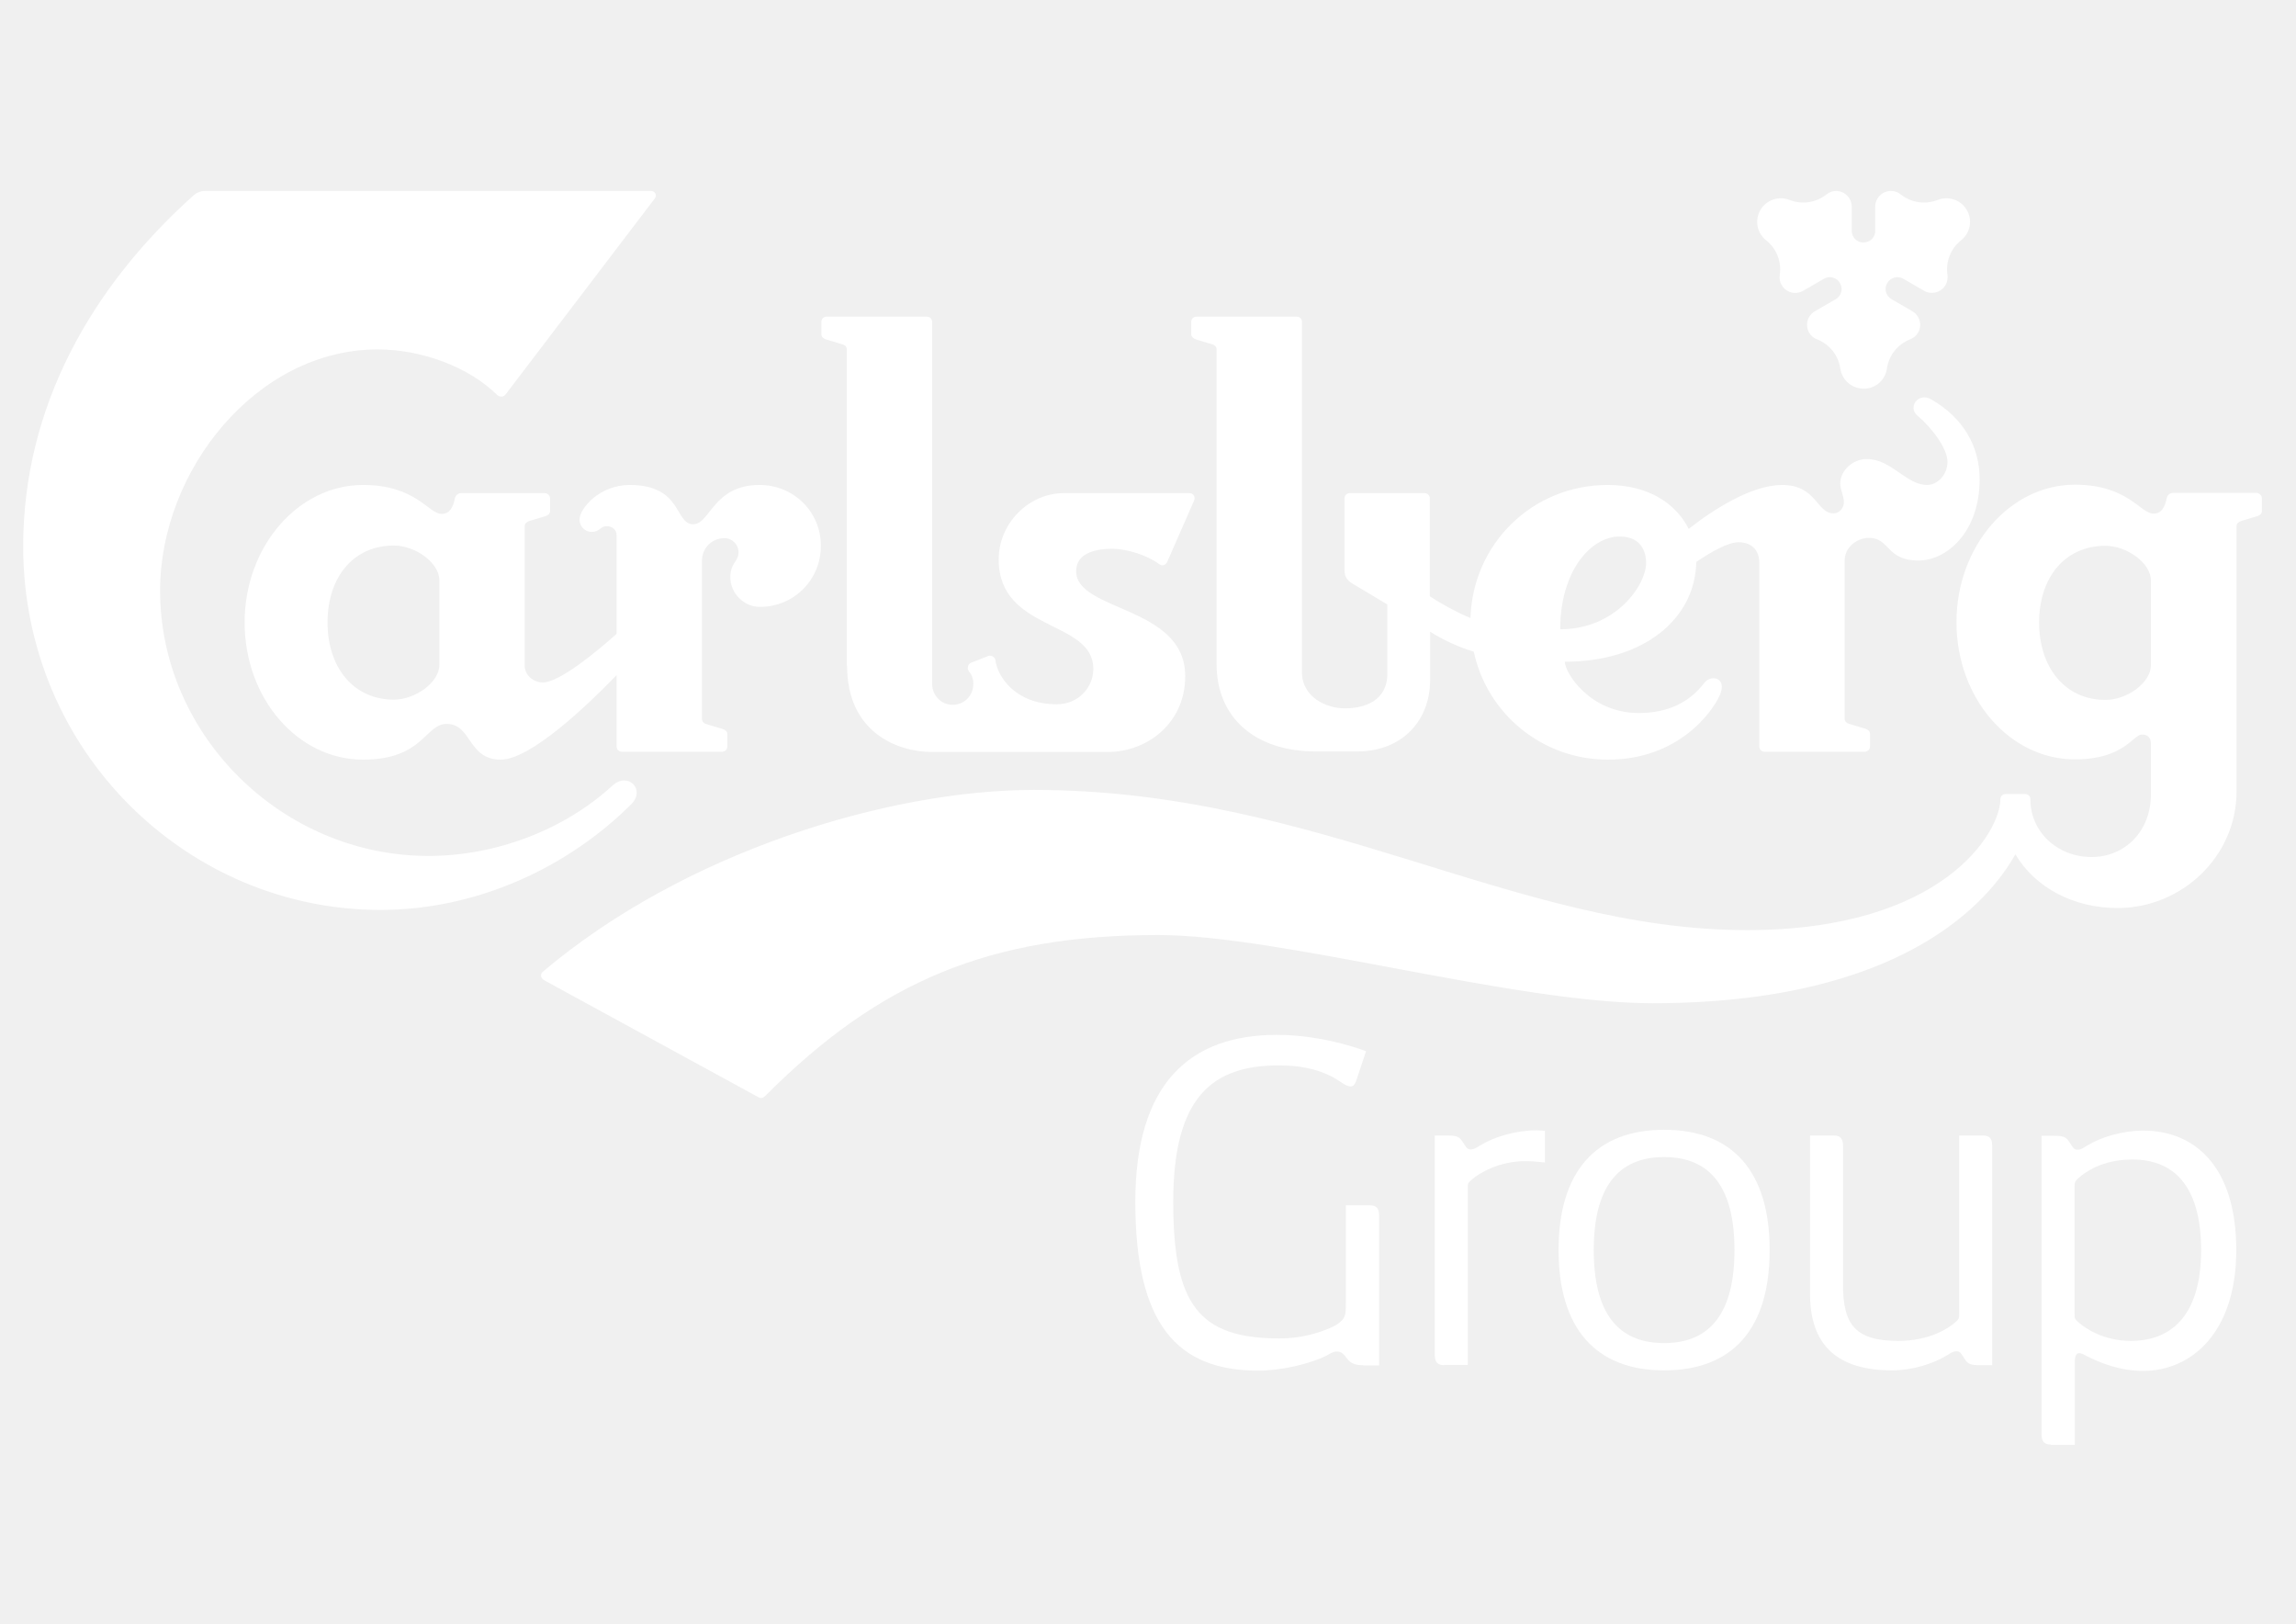
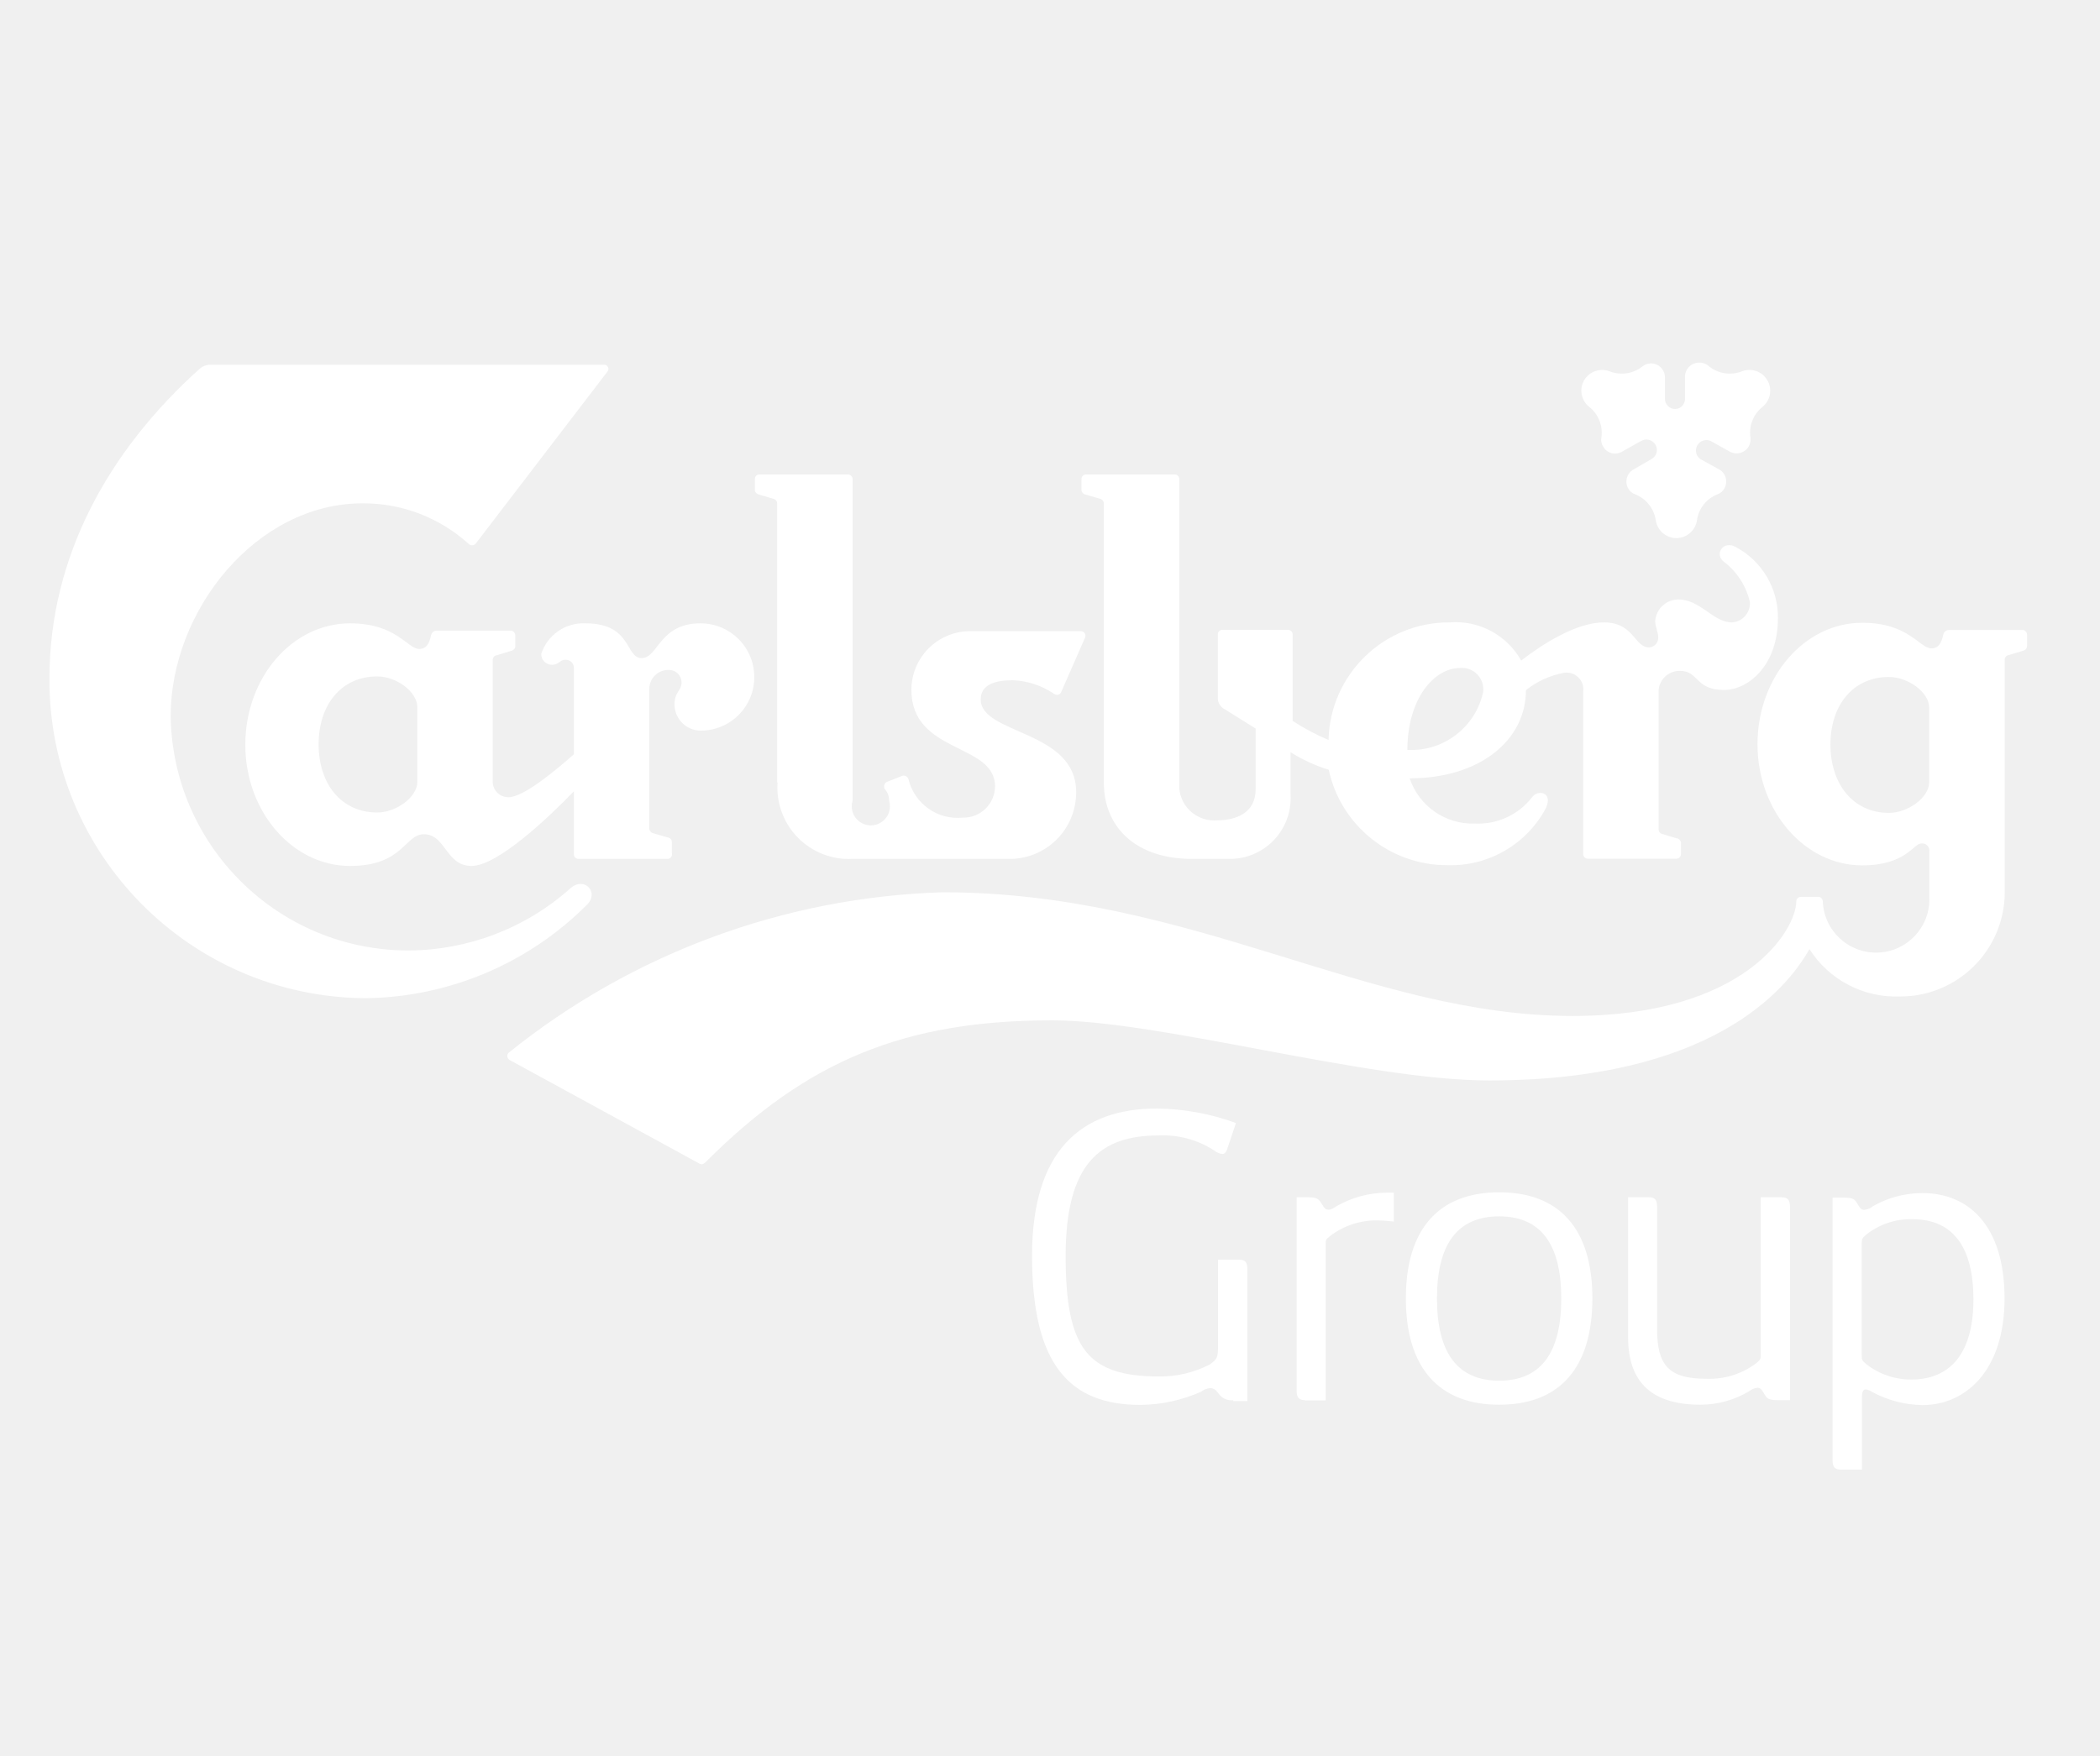
- <svg xmlns="http://www.w3.org/2000/svg" version="1.1" id="Logo" x="0px" y="0px" viewBox="0 0 841.9 595.3" style="enable-background:new 0 0 841.9 595.3;" xml:space="preserve">
-   <style type="text/css">
- 	.st0{fill-rule:evenodd;clip-rule:evenodd;fill:#FFFFFF;}
- 	.st1{fill:#FFFFFF;}
- </style>
+ <svg xmlns="http://www.w3.org/2000/svg" id="Layer_5" data-name="Layer 5" width="110" height="92" viewBox="0 0 110 92">
+   <defs>
+     <style>
+       .cls-1, .cls-2 {
+         fill: #fff;
+       }
+ 
+       .cls-1 {
+         fill-rule: evenodd;
+       }
+     </style>
+   </defs>
  <g>
+     <path class="cls-1" d="M39.51,35.46a2.8,2.8,0,0,1-2.82,2.82,1.38,1.38,0,0,1-1.36-1.36c0-.69.37-.71.37-1.17a.66.66,0,0,0-.64-.65,1,1,0,0,0-1.05,1v7.32a.27.27,0,0,0,.22.24l.72.21c.1,0,.24.1.24.24v.58A.24.24,0,0,1,35,45H30.3a.24.24,0,0,1-.24-.24v-3.3c-1.31,1.36-4,3.91-5.36,3.91s-1.34-1.66-2.5-1.66c-1,0-1.07,1.66-3.87,1.66-3,0-5.48-2.83-5.48-6.35s2.46-6.36,5.48-6.36c2.46,0,3,1.34,3.63,1.34.38,0,.53-.29.62-.72a.3.3,0,0,1,.29-.24h3.88a.25.25,0,0,1,.24.24v.59c0,.14-.14.22-.24.24l-.72.22c-.1,0-.22.1-.22.24V41a.82.82,0,0,0,.83.77c.77,0,2.44-1.38,3.42-2.25V35a.42.42,0,0,0-.46-.43c-.29,0-.31.26-.68.26a.56.56,0,0,1-.57-.57,2.32,2.32,0,0,1,2.32-1.6c2.45,0,2.07,1.82,2.94,1.82s.92-1.82,3.07-1.82A2.81,2.81,0,0,1,39.51,35.46ZM21.86,37.05c0-.8-1.09-1.61-2.1-1.61-1.87,0-3.07,1.47-3.07,3.56s1.2,3.57,3.07,3.57c1,0,2.1-.81,2.1-1.6ZM40.73,41a3.74,3.74,0,0,0,3.93,4h8.12a3.48,3.48,0,0,0,3.59-3.5c0-3.27-5-3-5-4.86,0-.76.75-1,1.67-1a4.12,4.12,0,0,1,2.17.71.24.24,0,0,0,.38-.1l1.25-2.85a.24.24,0,0,0-.22-.33H50.74a3.08,3.08,0,0,0-3,3.07c0,3.37,4.38,2.77,4.38,5.06a1.65,1.65,0,0,1-1.69,1.64,2.65,2.65,0,0,1-2.84-2,.26.26,0,0,0-.33-.19l-.81.32a.27.27,0,0,0-.1.38.85.85,0,0,1,.22.6,1,1,0,1,1-1.91,0V25.1a.24.24,0,0,0-.24-.24H39.78a.23.23,0,0,0-.24.24v.58c0,.14.14.21.24.24l.72.21a.26.26,0,0,1,.21.24V41Zm65.45-7.73v.59a.27.27,0,0,1-.23.24l-.72.22c-.1,0-.22.1-.22.24V46.82a5.47,5.47,0,0,1-5.5,5.39,5.38,5.38,0,0,1-4.73-2.48c-1.23,2.18-5.21,6.88-16.79,6.88-6.39,0-17.23-3.15-22.87-3.15-7.73,0-12.84,2.1-18.15,7.42-.13.13-.22.16-.38.06l-9.89-5.4a.24.24,0,0,1-.06-.38,38.12,38.12,0,0,1,22.73-8.41c13.11,0,22.24,6.48,33,6.48,9.08,0,11.72-4.54,11.72-6a.24.24,0,0,1,.24-.24h.91a.24.24,0,0,1,.24.24,2.79,2.79,0,0,0,5.58-.22V44.62a.38.38,0,0,0-.42-.43c-.41,0-.8,1.15-3.1,1.15-3,0-5.48-2.83-5.48-6.35s2.46-6.36,5.48-6.36c2.46,0,3,1.34,3.63,1.34.38,0,.53-.29.62-.72a.3.3,0,0,1,.29-.24H106A.26.26,0,0,1,106.18,33.26Zm-5.13,3.8c0-.8-1.1-1.6-2.11-1.6-1.86,0-3.06,1.46-3.06,3.54s1.2,3.58,3.06,3.58c1,0,2.11-.8,2.11-1.6Zm-7.92-4.68c0,2.46-1.54,3.76-2.83,3.76-1.51,0-1.31-1-2.3-1a1.1,1.1,0,0,0-1.12,1v7.32a.25.25,0,0,0,.21.23l.72.22c.1,0,.24.1.24.24v.59a.24.24,0,0,1-.24.24H83.17a.24.24,0,0,1-.24-.24V36.25a.88.88,0,0,0-1-1,4.51,4.51,0,0,0-2,.91c0,2.62-2.41,4.62-6.09,4.62a3.48,3.48,0,0,0,3.42,2.37,3.57,3.57,0,0,0,3-1.39c.32-.41,1.09-.25.72.57a5.64,5.64,0,0,1-5.17,3,6.34,6.34,0,0,1-6.21-5,8.33,8.33,0,0,1-2-.92v2.23A3.18,3.18,0,0,1,64.33,45H62.42c-2.83,0-4.6-1.58-4.6-4V26.37a.26.26,0,0,0-.21-.24l-.72-.21c-.1,0-.24-.12-.24-.24V25.1a.23.23,0,0,1,.24-.24h4.64a.23.23,0,0,1,.24.24V41.3a1.84,1.84,0,0,0,2,1.68c.91,0,2-.35,2-1.61v-3.2l-1.6-1a.66.66,0,0,1-.38-.62V33.26A.24.24,0,0,1,64,33h3.47a.24.24,0,0,1,.24.24v4.53a11.81,11.81,0,0,0,1.88,1,6.31,6.31,0,0,1,6.35-6.16,3.93,3.93,0,0,1,3.74,2c1.15-.89,2.91-2,4.33-2,1.59,0,1.59,1.31,2.37,1.31a.5.5,0,0,0,.48-.5c0-.33-.16-.57-.16-.88a1.22,1.22,0,0,1,1.22-1.13c1.15,0,1.82,1.2,2.8,1.2a1,1,0,0,0,.94-1.07,3.69,3.69,0,0,0-1.39-2.13c-.47-.39,0-1.1.63-.76A4.17,4.17,0,0,1,93.13,32.38ZM77.69,36.25A1.12,1.12,0,0,0,76.47,35c-1.34,0-2.75,1.6-2.75,4.29A3.85,3.85,0,0,0,77.69,36.25ZM87.75,21.43a.54.54,0,0,1-.54-.55V19.77a.73.73,0,0,0-.73-.73.73.73,0,0,0-.45.16,1.73,1.73,0,0,1-1.7.26,1.1,1.1,0,0,0-1.35.46,1.08,1.08,0,0,0,.27,1.4,1.73,1.73,0,0,1,.63,1.61.62.62,0,0,0,.09.46.71.71,0,0,0,1,.27l1-.56a.55.55,0,0,1,.75.21.54.54,0,0,1-.21.74l-.95.55a.73.73,0,0,0-.27,1,.64.64,0,0,0,.37.3,1.75,1.75,0,0,1,1.07,1.35,1.09,1.09,0,0,0,2.16,0,1.71,1.71,0,0,1,1.07-1.35.66.66,0,0,0,.36-.3.73.73,0,0,0-.26-1l-1-.55a.55.55,0,0,1,.54-.95l1,.56a.74.74,0,0,0,1-.27.76.76,0,0,0,.09-.46,1.73,1.73,0,0,1,.63-1.61,1.09,1.09,0,0,0-1.09-1.86,1.73,1.73,0,0,1-1.7-.26A.73.73,0,0,0,89,19a.74.74,0,0,0-.74.73v1.11A.53.53,0,0,1,87.75,21.43ZM29.87,46.55a12.82,12.82,0,0,1-8.51,3.25A12.46,12.46,0,0,1,8.94,37.52C8.94,32,13.41,26.37,19,26.37a8.2,8.2,0,0,1,5.53,2.11.26.26,0,0,0,.39,0l6.89-9a.22.22,0,0,0-.17-.37H11a.84.84,0,0,0-.54.21c-4.75,4.27-7.87,9.82-7.87,16.23A16.67,16.67,0,0,0,19.14,52.3a16.68,16.68,0,0,0,11.61-4.9C31.41,46.74,30.59,45.89,29.87,46.55Z" />
    <g>
-       <path class="st0" d="M301,200.1c0,12.5-9.9,22.4-22.4,22.4c-5.9,0-10.8-5.1-10.8-10.8c0-5.5,3-5.6,3-9.3c0-2.7-2.3-5.1-5.1-5.1    c-4.7,0-8.3,3.6-8.3,8.3v58c0,1.1,0.9,1.7,1.7,1.9l5.7,1.7c0.8,0.2,1.9,0.8,1.9,1.9v4.6c0,1.1-0.9,1.9-1.9,1.9h-36.8    c-1.1,0-1.9-0.9-1.9-1.9v-26.2c-10.4,10.8-31.5,31-42.5,31c-12.1,0-10.6-13.1-19.8-13.1c-8,0-8.5,13.1-30.7,13.1    c-23.9,0-43.4-22.4-43.4-50.3c0-27.7,19.5-50.4,43.4-50.4c19.5,0,24,10.6,28.8,10.6c3,0,4.2-2.3,4.9-5.7c0.2-1,1.1-1.9,2.3-1.9    h30.7c1,0,1.9,0.9,1.9,1.9v4.7c0,1.1-1.1,1.7-1.9,1.9l-5.7,1.7c-0.8,0.3-1.7,0.8-1.7,1.9v51.2c0,3.4,3.2,6.1,6.6,6.1    c6.1,0,19.3-10.9,27.1-17.8v-36.1c0-2.3-1.8-3.4-3.7-3.4c-2.3,0-2.4,2.1-5.4,2.1c-2.8,0-4.5-2.3-4.5-4.5c0-4,7.2-12.7,18.4-12.7    c19.4,0,16.4,14.4,23.3,14.4c6.2,0,7.3-14.4,24.3-14.4C291,177.8,301,187.6,301,200.1z M161.1,212.7c0-6.3-8.7-12.7-16.7-12.7    c-14.8,0-24.3,11.6-24.3,28.2c0,16.5,9.5,28.3,24.3,28.3c8,0,16.7-6.4,16.7-12.7V212.7z M310.6,244c0,24.7,18.7,31.7,31.2,31.7    h64.3c14.6,0,28.5-10.6,28.5-27.8c0-25.9-40-23.6-40-38.5c0-6,5.9-8.2,13.2-8.2c5.5,0,13,2.4,17.2,5.6c1.5,1.1,2.6,0,3-0.8    l9.9-22.6c0.4-1-0.1-2.6-1.7-2.6H390c-12.6,0-23.8,10.9-23.8,24.3c0,26.7,34.7,22,34.7,40.1c0,7-5.6,13-13.4,13    c-15.3,0-21.8-10.3-22.5-16.2c-0.1-1.1-1.6-1.9-2.6-1.5l-6.4,2.5c-1.2,0.5-1.4,2.2-0.8,3c1.1,1.3,1.7,2.7,1.7,4.8    c0,4.1-3.2,7.6-7.6,7.6c-4.4,0-7.5-3.7-7.5-7.6V118c0-1.1-0.9-1.9-1.9-1.9l-36.8,0c-1.1,0-1.9,0.8-1.9,1.9v4.6    c0,1.1,1.1,1.7,1.9,1.9l5.7,1.7c0.8,0.2,1.7,0.8,1.7,1.9V244z M829.4,182.7v4.7c0,1.1-1.1,1.7-1.9,1.9l-5.7,1.7    c-0.8,0.3-1.7,0.8-1.7,1.9v97.3c0,23.7-20,42.7-43.6,42.7c-16.1,0-30.2-7.4-37.5-19.7c-9.7,17.3-41.3,54.6-133.1,54.6    c-50.6,0-136.5-25-181.2-25c-61.3,0-101.8,16.6-143.9,58.8c-1,1-1.7,1.3-3,0.5l-78.4-42.8c-1-0.6-1.5-2.1-0.4-3    c51.9-44,127-66.7,180.1-66.7c103.9,0,176.3,51.4,261.5,51.4c71.9,0,92.9-36,92.9-48c0-1.3,1.1-1.9,1.9-1.9h7.2    c0.8,0,1.9,0.6,1.9,1.9c0,12.1,10,21.2,22.4,21.2c12.5,0,21.8-9.7,21.8-22.9v-18.6c0-2.1-1-3.4-3.3-3.4c-3.3,0-6.4,9.1-24.6,9.1    c-23.9,0-43.4-22.4-43.4-50.3c0-27.7,19.5-50.4,43.4-50.4c19.5,0,24,10.6,28.8,10.6c3,0,4.2-2.3,4.9-5.7c0.2-1,1.1-1.9,2.3-1.9    h30.7C828.5,180.8,829.4,181.7,829.4,182.7z M788.7,212.8c0-6.3-8.7-12.7-16.7-12.7c-14.8,0-24.3,11.6-24.3,28.1    c0,16.5,9.5,28.4,24.3,28.4c8.1,0,16.7-6.4,16.7-12.7V212.8z M725.9,175.7c0,19.5-12.2,29.8-22.4,29.8c-12,0-10.4-8.3-18.2-8.3    c-4.6,0-8.9,3.6-8.9,8.3v58c0,1.1,0.9,1.7,1.7,1.9l5.7,1.7c0.8,0.2,1.9,0.8,1.9,1.9v4.7c0,1-0.9,1.9-1.9,1.9H647    c-1.1,0-1.9-0.9-1.9-1.9v-67.3c0-5.3-3.4-7.6-7.6-7.6c-3.9,0-10,3.5-15.5,7.2c-0.4,20.8-19.1,36.6-48.2,36.6    c0,4,9.1,18.8,27.1,18.8c10.6,0,18.5-3.8,24-11c2.5-3.3,8.6-2,5.7,4.5c-2.8,6.3-15.3,23.6-41,23.6c-24.1,0-44.3-16.8-49.2-39.6    c-5.8-1.7-11.6-4.5-16-7.3v17.7c0,15-10.4,26.2-26.7,26.2h-15.2c-22.4,0-36.4-12.5-36.4-32V128.1c0-1.1-0.9-1.7-1.7-1.9l-5.7-1.7    c-0.8-0.3-1.9-0.9-1.9-1.9V118c0-1.1,0.8-1.9,1.9-1.9h36.8c1.1,0,1.9,0.8,1.9,1.9v128.4c0,9.3,9.1,13.3,15.7,13.3    c7.2,0,15.6-2.7,15.6-12.7v-25.4l-12.7-7.6c-1.7-1-3-2.3-3-4.9v-26.4c0-1,0.8-1.9,1.9-1.9h27.5c1.1,0,1.9,0.9,1.9,1.9v35.9    c4,2.7,9.7,5.8,14.9,8c0.8-27.2,22.7-48.8,50.3-48.8c15.4,0,25.3,7.2,29.7,16.1c9.1-7.1,23-16.1,34.3-16.1    c12.6,0,12.6,10.4,18.8,10.4c2.1,0,3.8-1.9,3.8-4c0-2.6-1.3-4.5-1.3-7c0-4.7,4.6-8.9,9.7-8.9c9.1,0,14.4,9.5,22.2,9.5    c3.4,0,7.4-3.4,7.4-8.5c0-4.8-5.6-12.4-11-16.9c-3.7-3.1,0.3-8.7,5-6C720,153.2,725.9,163.8,725.9,175.7z M603.6,206.4    c0-2.8-0.9-9.7-9.7-9.7c-10.6,0-21.8,12.7-21.8,34C592.6,230.7,603.6,214.4,603.6,206.4z M683.3,88.9c-2.4,0-4.3-1.9-4.3-4.3v-8.8    c0-3.2-2.6-5.8-5.8-5.8c-1.3,0-2.5,0.5-3.5,1.3c-3.8,3-8.9,3.8-13.5,2c-3.9-1.5-8.5-0.1-10.7,3.7c-2.2,3.8-1.2,8.5,2.1,11.1    c3.9,3.1,5.7,7.9,5,12.7c-0.2,1.3,0,2.6,0.7,3.7c1.6,2.8,5.1,3.7,7.9,2.1l7.6-4.4c2.1-1.2,4.7-0.5,5.9,1.6    c1.2,2.1,0.5,4.7-1.6,5.9l-7.6,4.4c-2.8,1.6-3.7,5.1-2.1,7.9c0.7,1.2,1.7,2,2.9,2.4c4.5,1.8,7.8,5.8,8.5,10.7    c0.6,4.2,4.2,7.4,8.6,7.4c4.4,0,7.9-3.2,8.5-7.4c0.7-4.9,4-8.9,8.5-10.7c1.2-0.5,2.2-1.2,2.9-2.4c1.6-2.7,0.7-6.3-2.1-7.9    l-7.6-4.4c-2.1-1.2-2.8-3.8-1.6-5.9c1.2-2.1,3.9-2.8,5.9-1.6l7.6,4.4c2.8,1.6,6.3,0.6,7.9-2.1c0.7-1.2,0.8-2.5,0.7-3.7    c-0.7-4.8,1.1-9.6,5-12.7c3.3-2.6,4.3-7.3,2.1-11.1c-2.2-3.8-6.7-5.2-10.7-3.7c-4.6,1.8-9.7,1-13.5-2c-1-0.8-2.2-1.3-3.6-1.3    c-3.2,0-5.8,2.6-5.8,5.8v8.8C687.7,87,685.7,88.9,683.3,88.9z M224.6,288c-17.3,15.9-42.2,25.8-67.5,25.8    c-53.5,0-98.4-44.1-98.4-97.3c0-44,35.4-88.4,79.8-88.4c16.2,0,33.5,6.5,43.8,16.7c0.9,0.8,2.3,0.9,3.1-0.2L240,72.9    c1.1-1.3,0.2-2.9-1.3-2.9H75.2c-1.7,0-3.2,0.7-4.3,1.7C33.2,105.5,8.5,149.5,8.5,200.3c0,75.2,60.2,133.3,131,133.3    c35.4,0,68.8-15.6,92-38.8C236.8,289.5,230.3,282.8,224.6,288z" />
-     </g>
-     <g>
-       <g>
-         <g>
-           <g>
-             <path class="st1" d="M499.8,500.5c-3.1,0-4.3-0.7-5.6-2.1c-1-1.1-1.8-2.9-3.9-2.9c-1.5,0-2.3,0.6-3.9,1.5       c-6.2,3.1-16.7,5.5-25,5.5c-29.6,0-45.1-16.7-45.1-61.9c0-43.6,20.2-61.2,51.9-61.2c17.6,0,32.7,6,32.7,6l-3.7,11.1       c-0.5,1.2-1,1.8-2,1.8c-0.8,0-2-0.5-3.4-1.5c-5.9-4.1-13.2-6.2-22.9-6.2c-24.2,0-38.7,11.4-38.7,50c0,37.4,9.1,50.1,39,50.1       c12.2,0,20.7-4.9,20.7-4.9c3.4-2.3,3.6-3.3,3.6-7.8v-36.1h8.8c2.4,0,3.4,1.1,3.4,3.8v54.9H499.8z" />
-             <path class="st1" d="M529.5,500.5c-2.4,0-3.4-1.2-3.4-3.8v-80.4h4.6c3.4,0,4.4,0.5,5.4,2c1.3,1.8,1.6,3.1,3.1,3.1       c1.3,0,2-0.5,3.6-1.5c5.1-3.1,12.9-5.5,20.6-5.5c1.3,0,3.1,0.2,3.1,0.2v11.6c0,0-3.9-0.5-7.2-0.5c-10,0-17.2,4.7-19.3,6.5       c-1.8,1.5-1.8,1.6-1.8,3.4v64.8H529.5z" />
-             <path class="st1" d="M610.2,502.4c-25.1,0-38.7-15.4-38.7-44.1c0-28.6,13.5-44.1,38.7-44.1c25.2,0,38.7,15.4,38.7,44.1       C648.9,487.1,635.4,502.4,610.2,502.4z M610.2,424.2c-17.3,0-25.8,11.6-25.8,34.1c0,22.6,8.5,34.1,25.8,34.1       c17.3,0,25.8-11.6,25.8-34.1C636,435.8,627.5,424.2,610.2,424.2z" />
-             <path class="st1" d="M726,500.5c-3.4,0-4.4-0.5-5.4-2c-1.3-1.8-1.6-3.1-3.1-3.1c-1.3,0-2,0.5-3.6,1.5       c-5.1,3.1-12.7,5.5-20.1,5.5c-19.9,0-30.1-9-30.1-28.1v-58h8.7c2.4,0,3.4,1.1,3.4,3.8v50.9c0,14.9,4.7,20.6,20.4,20.6       c11.3,0,18.3-4.7,20.4-6.5c1.8-1.5,1.8-1.8,1.8-3.6v-65.2h8.7c2.4,0,3.4,1.1,3.4,3.8v80.4H726z" />
-             <path class="st1" d="M752,529.6c-2.4,0-3.4-1.1-3.4-3.8V416.4h4.6c3.4,0,4.4,0.5,5.4,2c1.3,1.8,1.6,3.1,3.1,3.1       c1.3,0,2-0.5,3.6-1.5c5.1-3.1,12.9-5.5,20.6-5.5c18.9,0,34.1,13.2,34.1,43.8c0,30.5-16.7,44.3-34.1,44.3       c-8.5,0-15.5-2.8-20.9-5.5c-1.1-0.7-2-1-2.6-1c-1.1,0-1.6,1-1.6,3.4v30.2H752z M760.7,481.5c0,1.8,0,2.1,1.8,3.6       c2.1,1.8,8.8,6.5,18.8,6.5c14.2,0,25.8-8.5,25.8-33.3c0-21.6-8.5-33.2-25.2-33.2c-11.1,0-17.3,4.7-19.4,6.5       c-1.5,1.3-1.8,1.6-1.8,3.4V481.5z" />
-           </g>
-         </g>
-       </g>
+       <path class="cls-2" d="M64.6,73.36a.81.81,0,0,1-.71-.27c-.12-.14-.23-.36-.49-.36a.87.87,0,0,0-.49.19,8.06,8.06,0,0,1-3.16.69c-3.73,0-5.69-2.11-5.69-7.81,0-5.5,2.55-7.72,6.55-7.72a12.51,12.51,0,0,1,4.13.76l-.47,1.4c-.06.15-.13.22-.25.22a.83.83,0,0,1-.43-.19,4.94,4.94,0,0,0-2.89-.78c-3.05,0-4.88,1.44-4.88,6.31s1.14,6.32,4.92,6.32a5.65,5.65,0,0,0,2.61-.62c.43-.29.45-.41.45-1V66h1.11c.31,0,.43.14.43.48v6.93H64.6Z" />
+       <path class="cls-2" d="M68.35,73.36c-.31,0-.43-.15-.43-.48V62.73h.58c.43,0,.55.07.68.26s.2.39.39.39.25-.07.45-.19a5.33,5.33,0,0,1,2.6-.7,3.5,3.5,0,0,1,.39,0V64a8.8,8.8,0,0,0-.9-.06,4,4,0,0,0-2.44.82c-.23.19-.23.2-.23.43v8.18H68.35Z" />
+       <path class="cls-2" d="M78.53,73.6c-3.17,0-4.89-1.95-4.89-5.57s1.71-5.56,4.89-5.56,4.88,1.94,4.88,5.56S81.71,73.6,78.53,73.6Zm0-9.87c-2.19,0-3.26,1.46-3.26,4.3s1.07,4.31,3.26,4.31,3.25-1.47,3.25-4.31S80.71,63.73,78.53,63.73Z" />
+       <path class="cls-2" d="M93.14,73.36c-.43,0-.56-.06-.68-.25s-.2-.4-.39-.4a.84.84,0,0,0-.46.19,5,5,0,0,1-2.53.7c-2.52,0-3.8-1.14-3.8-3.55V62.73h1.1c.3,0,.42.14.42.48v6.43c0,1.88.6,2.6,2.58,2.6A4.08,4.08,0,0,0,92,71.42c.23-.19.23-.23.23-.46V62.73h1.1c.3,0,.43.14.43.48V73.36Z" />
+       <path class="cls-2" d="M96.42,77c-.3,0-.43-.14-.43-.48V62.75h.58c.43,0,.56.06.68.25s.2.39.39.39a.77.77,0,0,0,.46-.19,5.26,5.26,0,0,1,2.6-.69c2.38,0,4.3,1.66,4.3,5.52s-2.11,5.59-4.3,5.59a5.81,5.81,0,0,1-2.64-.69.67.67,0,0,0-.33-.13c-.14,0-.2.13-.2.43V77H96.42ZM97.52,71c0,.23,0,.27.22.46a3.8,3.8,0,0,0,2.38.82c1.79,0,3.25-1.08,3.25-4.21,0-2.72-1.07-4.19-3.18-4.19a3.72,3.72,0,0,0-2.45.82c-.19.17-.22.21-.22.43V71Z" />
    </g>
  </g>
</svg>
